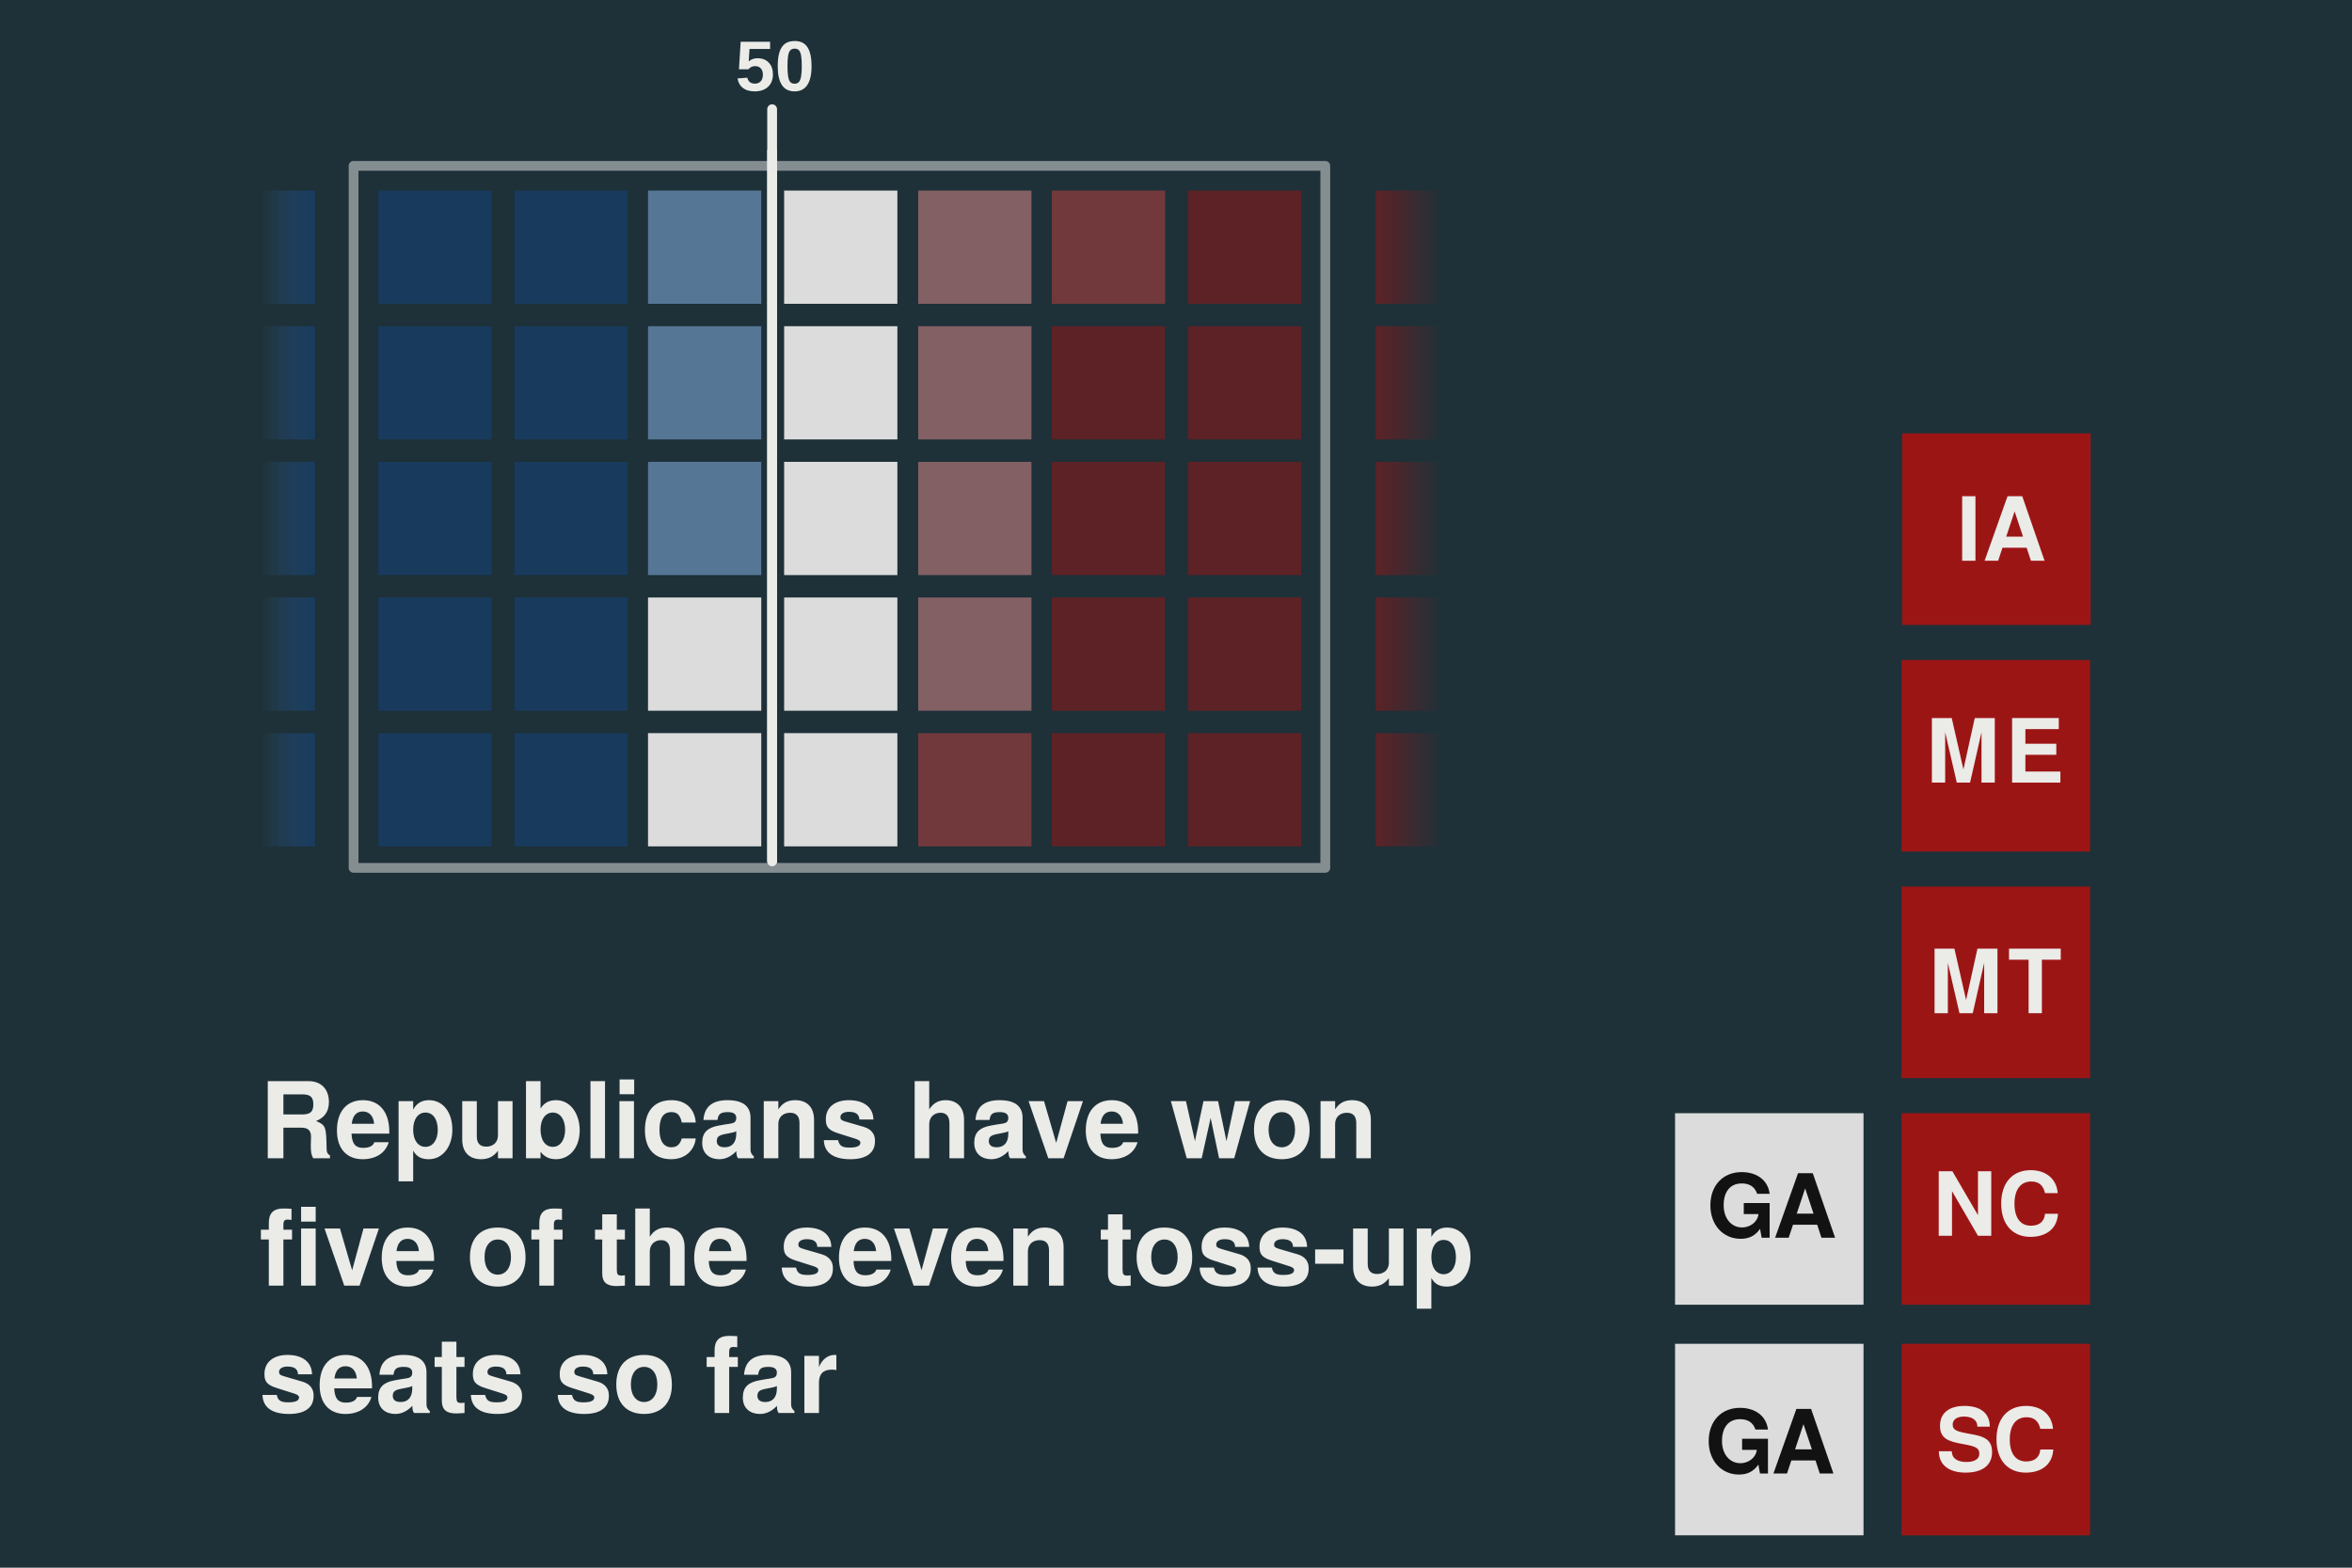
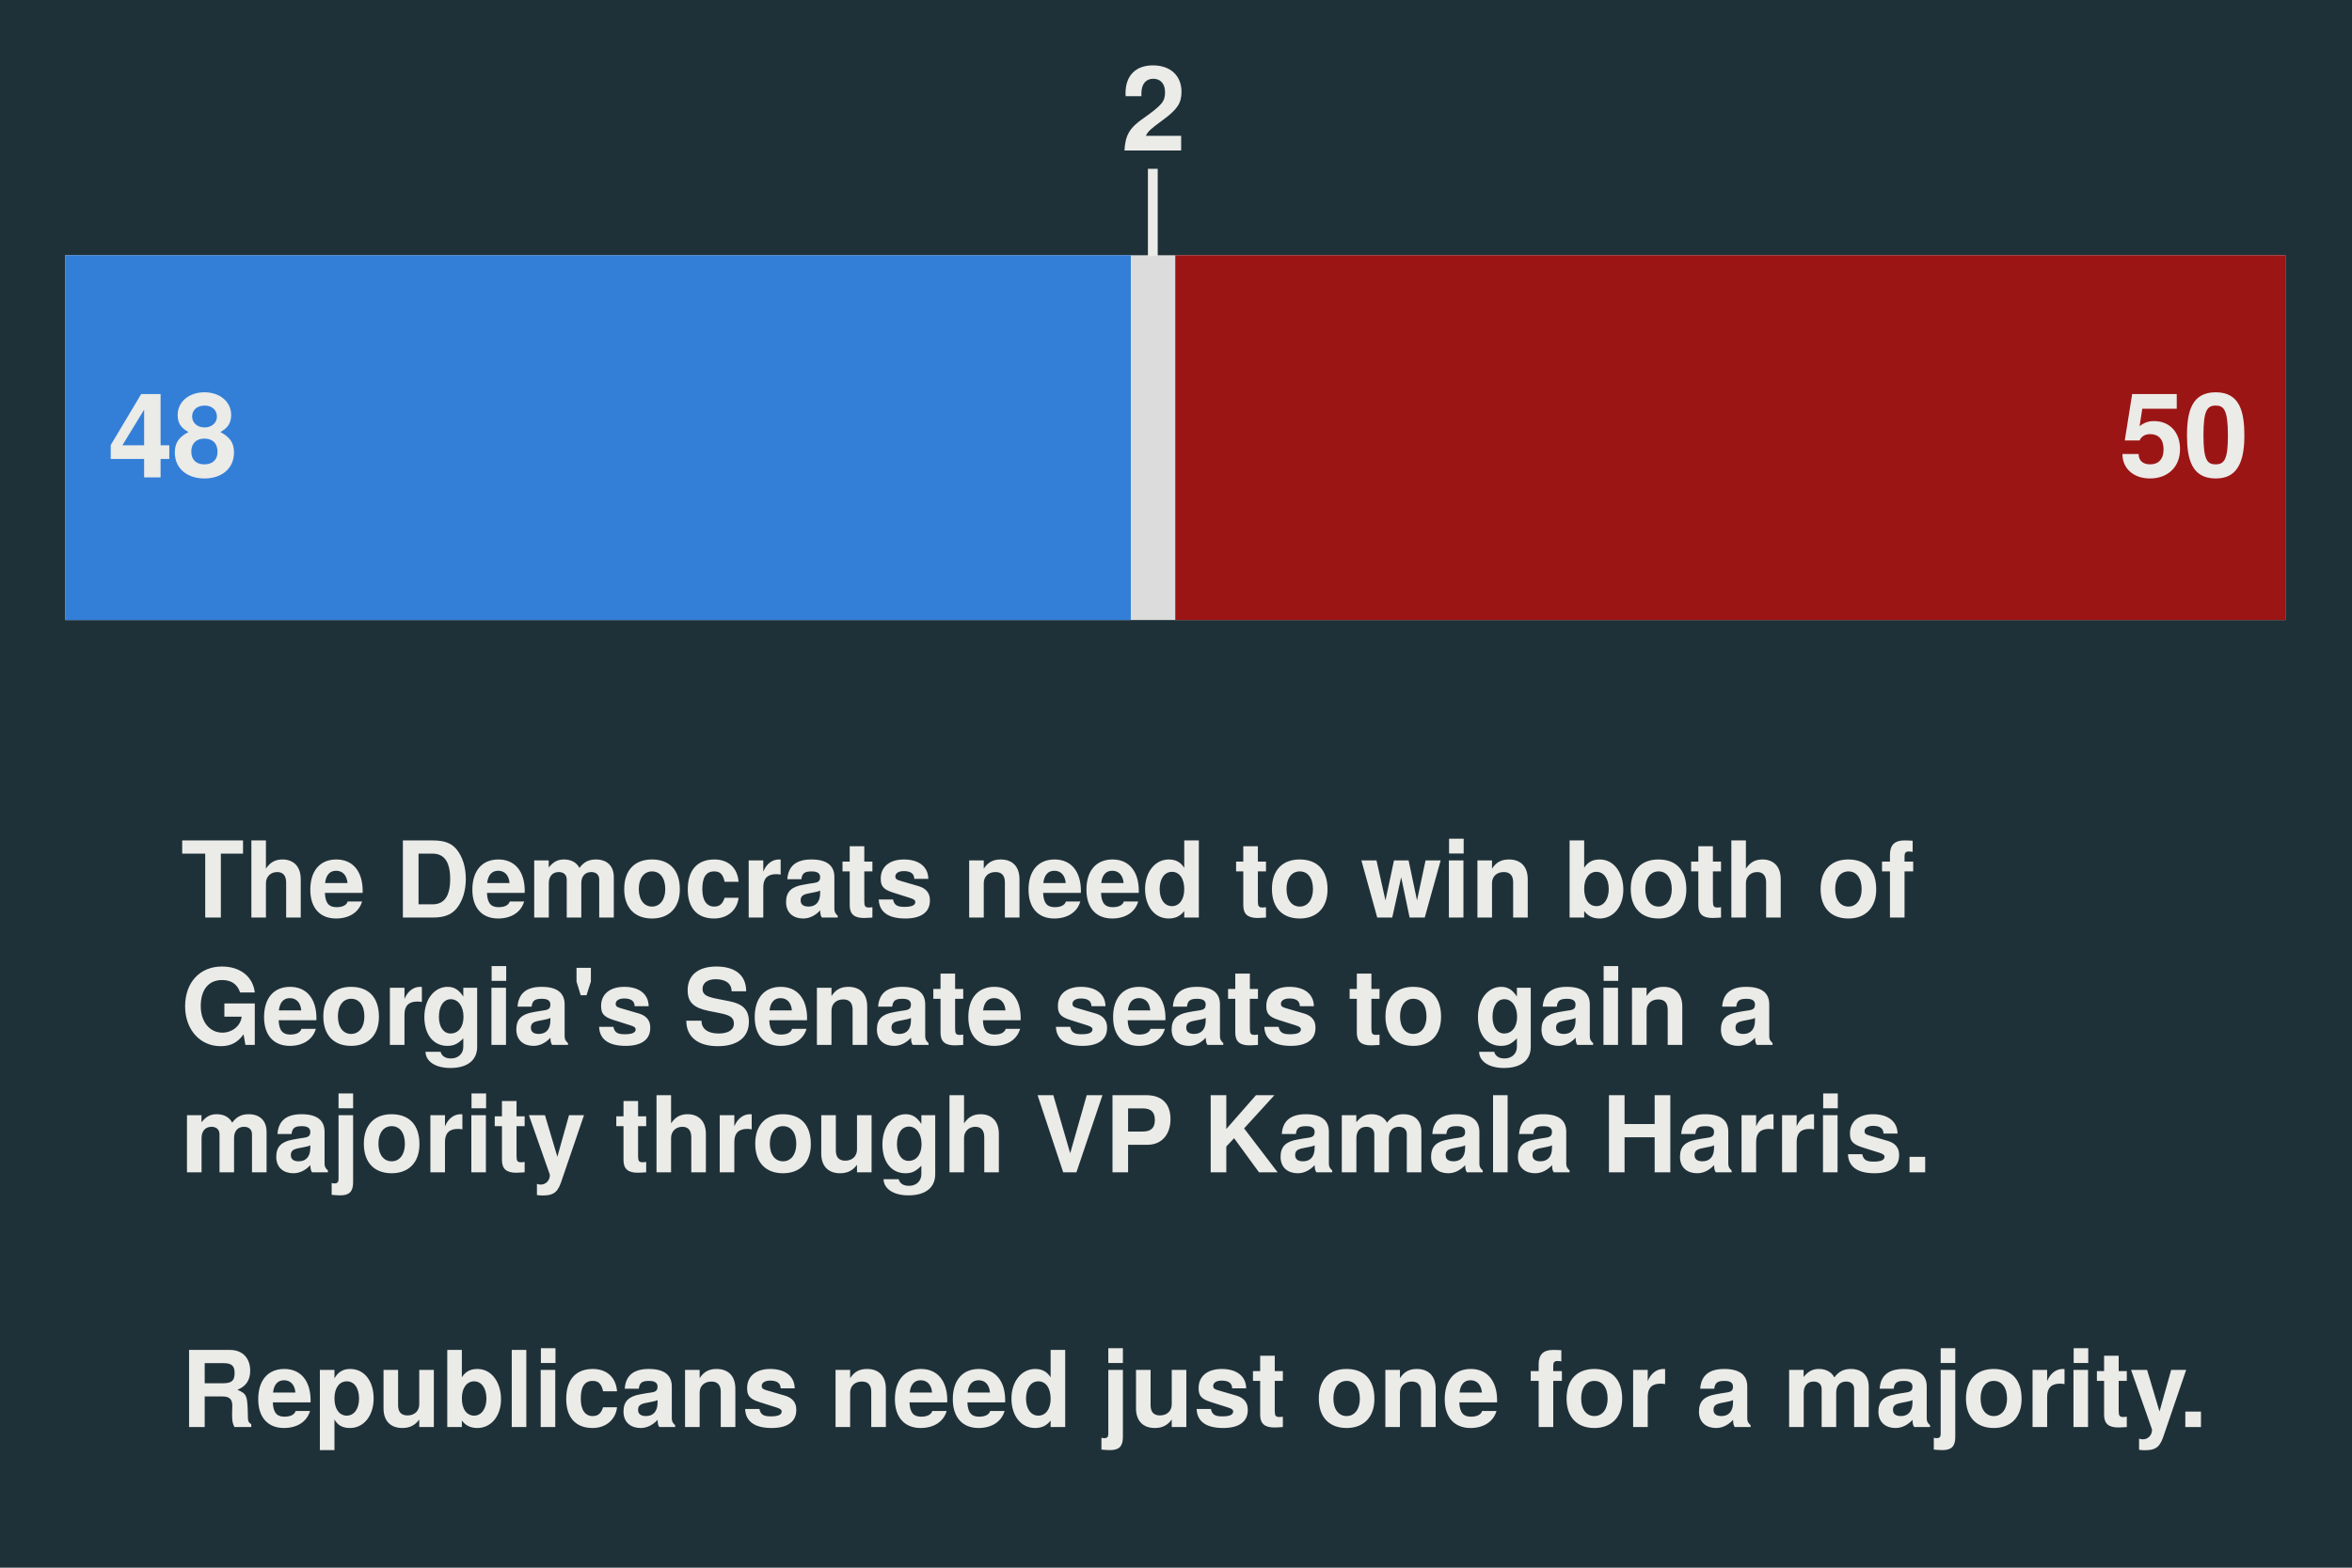
- <svg xmlns="http://www.w3.org/2000/svg" width="100%" height="100%" viewBox="0 0 5000 3334" version="1.1" xml:space="preserve" style="fill-rule:evenodd;clip-rule:evenodd;stroke-linecap:round;stroke-linejoin:round;stroke-miterlimit:1.5;">
-   <rect id="Artboard2" x="0" y="-0" width="5000" height="3333.33" style="fill:none;" />
+ <svg xmlns="http://www.w3.org/2000/svg" width="100%" height="100%" viewBox="0 0 5000 3334" version="1.1" xml:space="preserve" style="fill-rule:evenodd;clip-rule:evenodd;stroke-linejoin:round;stroke-miterlimit:1.5;">
+   <rect id="Artboard3" x="0" y="0" width="5000" height="3333.33" style="fill:none;" />
  <clipPath id="_clip1">
-     <rect x="0" y="-0" width="5000" height="3333.33" />
+     <rect x="0" y="0" width="5000" height="3333.33" />
  </clipPath>
  <g clip-path="url(#_clip1)">
-     <rect x="-97.487" y="-153.667" width="5216.41" height="3649.51" style="fill:#1f3138;" />
+     <rect x="-118.17" y="-138.104" width="5216.41" height="3649.51" style="fill:#1f3138;" />
    <g>
-       <rect x="607.978" y="68.839" width="2379.71" height="1799.08" style="fill:#1f3138;fill-opacity:0.5;" />
-       <rect x="804.209" y="405.179" width="240.753" height="240.793" style="fill:#124683;fill-opacity:0.5;" />
-       <rect x="804.209" y="693.593" width="240.753" height="240.793" style="fill:#124683;fill-opacity:0.5;" />
-       <rect x="804.209" y="982.007" width="240.753" height="240.793" style="fill:#124683;fill-opacity:0.5;" />
-       <rect x="804.209" y="1270.42" width="240.753" height="240.793" style="fill:#124683;fill-opacity:0.5;" />
-       <rect x="804.209" y="1558.84" width="240.753" height="240.793" style="fill:#124683;fill-opacity:0.5;" />
-       <rect x="555.595" y="405.179" width="114.231" height="240.793" style="fill:url(#_Linear2);" />
-       <rect x="555.595" y="693.593" width="114.231" height="240.793" style="fill:url(#_Linear3);" />
-       <rect x="555.595" y="982.007" width="114.231" height="240.793" style="fill:url(#_Linear4);" />
-       <rect x="555.595" y="1270.42" width="114.231" height="240.793" style="fill:url(#_Linear5);" />
-       <rect x="555.595" y="1558.84" width="114.231" height="240.793" style="fill:url(#_Linear6);" />
-       <rect x="1093.53" y="405.179" width="240.753" height="240.793" style="fill:#124683;fill-opacity:0.5;" />
-       <rect x="1093.53" y="693.593" width="240.753" height="240.793" style="fill:#124683;fill-opacity:0.5;" />
-       <rect x="1093.53" y="982.007" width="240.753" height="240.793" style="fill:#124683;fill-opacity:0.5;" />
-       <rect x="1093.53" y="1270.42" width="240.753" height="240.793" style="fill:#124683;fill-opacity:0.5;" />
-       <rect x="1093.53" y="1558.84" width="240.753" height="240.793" style="fill:#124683;fill-opacity:0.5;" />
-       <rect x="1377.61" y="405.179" width="240.753" height="240.793" style="fill:#8ebdf3;fill-opacity:0.5;" />
-       <rect x="1377.61" y="693.593" width="240.753" height="240.793" style="fill:#8ebdf3;fill-opacity:0.5;" />
-       <rect x="1377.61" y="982.007" width="240.753" height="240.793" style="fill:#8ebdf3;fill-opacity:0.5;" />
-       <rect x="1377.61" y="1270.42" width="240.753" height="240.793" style="fill:#dcdcdc;" />
-       <rect x="1377.61" y="1558.84" width="240.753" height="240.793" style="fill:#dcdcdc;" />
-       <rect x="1666.93" y="405.179" width="240.753" height="240.793" style="fill:#dcdcdc;" />
-       <rect x="1666.93" y="693.593" width="240.753" height="240.793" style="fill:#dcdcdc;" />
-       <rect x="1666.93" y="982.007" width="240.753" height="240.793" style="fill:#dcdcdc;" />
-       <rect x="1666.93" y="1270.42" width="240.753" height="240.793" style="fill:#dcdcdc;" />
-       <rect x="1666.93" y="1558.84" width="240.753" height="240.793" style="fill:#dcdcdc;" />
-       <rect x="1951.98" y="405.179" width="240.753" height="240.793" style="fill:#e79090;fill-opacity:0.5;" />
-       <rect x="1951.98" y="693.593" width="240.753" height="240.793" style="fill:#e79090;fill-opacity:0.5;" />
-       <rect x="1951.98" y="982.007" width="240.753" height="240.793" style="fill:#e79090;fill-opacity:0.5;" />
-       <rect x="1951.98" y="1270.42" width="240.753" height="240.793" style="fill:#e79090;fill-opacity:0.5;" />
-       <rect x="1951.98" y="1558.84" width="240.753" height="240.793" style="fill:#c74343;fill-opacity:0.5;" />
-       <rect x="2236.05" y="405.179" width="240.753" height="240.793" style="fill:#c74343;fill-opacity:0.5;" />
-       <rect x="2236.05" y="693.593" width="240.753" height="240.793" style="fill:#9c1515;fill-opacity:0.5;" />
-       <rect x="2236.05" y="982.007" width="240.753" height="240.793" style="fill:#9c1515;fill-opacity:0.5;" />
-       <rect x="2236.05" y="1270.42" width="240.753" height="240.793" style="fill:#9c1515;fill-opacity:0.5;" />
-       <rect x="2236.05" y="1558.84" width="240.753" height="240.793" style="fill:#9c1515;fill-opacity:0.5;" />
-       <rect x="2525.38" y="405.179" width="240.753" height="240.793" style="fill:#9c1515;fill-opacity:0.5;" />
-       <rect x="2525.38" y="693.593" width="240.753" height="240.793" style="fill:#9c1515;fill-opacity:0.5;" />
-       <rect x="2525.38" y="982.007" width="240.753" height="240.793" style="fill:#9c1515;fill-opacity:0.5;" />
-       <rect x="2525.38" y="1270.42" width="240.753" height="240.793" style="fill:#9c1515;fill-opacity:0.5;" />
-       <rect x="2525.38" y="1558.84" width="240.753" height="240.793" style="fill:#9c1515;fill-opacity:0.5;" />
-       <rect x="2924.43" y="405.179" width="142.285" height="240.793" style="fill:url(#_Linear7);" />
-       <rect x="2924.43" y="693.593" width="142.285" height="240.793" style="fill:url(#_Linear8);" />
-       <rect x="2924.43" y="982.007" width="142.285" height="240.793" style="fill:url(#_Linear9);" />
-       <rect x="2924.43" y="1270.42" width="142.285" height="240.793" style="fill:url(#_Linear10);" />
-       <rect x="2924.43" y="1558.84" width="142.285" height="240.793" style="fill:url(#_Linear11);" />
-       <path d="M1641.44,321.66l0,1509.48" style="fill:none;stroke:#ebebe8;stroke-width:20.83px;" />
-       <path d="M1641.44,232.187l0,1598.95" style="fill:none;stroke:#ebebe8;stroke-width:20.83px;" />
-       <text x="1563.24px" y="192.811px" style="font-family:'Arial-BoldMT', 'Arial', sans-serif;font-weight:700;font-size:151.248px;fill:#ebebe8;">50</text>
-       <rect x="4043.76" y="921.551" width="400.647" height="407.215" style="fill:#9c1515;" />
-       <rect x="4042.39" y="2857.28" width="400.647" height="407.215" style="fill:#9c1515;" />
-       <rect x="3560.92" y="2366.99" width="400.647" height="407.215" style="fill:#dcdcdc;" />
-       <rect x="4042.39" y="1403.37" width="400.647" height="407.215" style="fill:#9c1515;" />
-       <rect x="4042.39" y="1885.18" width="400.647" height="407.215" style="fill:#9c1515;" />
-       <rect x="4042.39" y="2366.99" width="400.647" height="407.215" style="fill:#9c1515;" />
-       <rect x="3560.92" y="2857.28" width="400.647" height="407.215" style="fill:#dcdcdc;" />
-       <text x="4108.64px" y="2627.64px" style="font-family:'HelveticaNeue-Bold', 'Helvetica Neue';font-weight:700;font-size:188.309px;fill:#ebebe8;">N<tspan x="4245.95px " y="2627.64px ">C</tspan>
-       </text>
-       <text x="3624.53px" y="3133.02px" style="font-family:'HelveticaNeue-Bold', 'Helvetica Neue';font-weight:700;font-size:188.309px;fill:#121212;">G<tspan x="3765.17px " y="3133.02px ">A</tspan>
-       </text>
-       <text x="3628.09px" y="2631.77px" style="font-family:'HelveticaNeue-Bold', 'Helvetica Neue';font-weight:700;font-size:188.309px;fill:#121212;">G<tspan x="3768.74px " y="2631.77px ">A</tspan>
-       </text>
-       <text x="4159.39px" y="1192.33px" style="font-family:'HelveticaNeue-Bold', 'Helvetica Neue';font-weight:700;font-size:188.309px;fill:#ebebe8;">I<tspan x="4214.05px " y="1192.33px ">A</tspan>
-       </text>
-       <text x="4115.68px" y="3128.92px" style="font-family:'HelveticaNeue-Bold', 'Helvetica Neue';font-weight:700;font-size:188.309px;fill:#ebebe8;">S<tspan x="4235.94px " y="3128.92px ">C</tspan>
-       </text>
-       <text x="4100.17px" y="2154.35px" style="font-family:'HelveticaNeue-Bold', 'Helvetica Neue';font-weight:700;font-size:188.309px;fill:#ebebe8;">M<tspan x="4268.24px " y="2154.35px ">T</tspan>
-       </text>
-       <text x="4094.48px" y="1664.03px" style="font-family:'HelveticaNeue-Bold', 'Helvetica Neue';font-weight:700;font-size:188.309px;fill:#ebebe8;">M<tspan x="4262.55px " y="1664.03px ">E</tspan>
-       </text>
-       <g transform="matrix(4.16667,0,0,4.16667,-299.179,-3397.26)">
-         <g transform="matrix(0.984035,0,0,1,3.25962,0)">
-           <text x="204.176px" y="1406.41px" style="font-family:'HelveticaNeue-Bold', 'Helvetica Neue';font-weight:700;font-size:54px;fill:#ebebe8;">Republicans have won</text>
-         </g>
-         <g transform="matrix(0.984035,0,0,1,3.25962,0)">
-           <text x="204.176px" y="1471.41px" style="font-family:'HelveticaNeue-Bold', 'Helvetica Neue';font-weight:700;font-size:54px;fill:#ebebe8;">ﬁve of the seven toss-up</text>
-         </g>
-         <g transform="matrix(0.984035,0,0,1,3.25962,0)">
-           <text x="204.176px" y="1536.41px" style="font-family:'HelveticaNeue-Bold', 'Helvetica Neue';font-weight:700;font-size:54px;fill:#ebebe8;">seats so far</text>
-         </g>
+       <rect x="138.337" y="542.703" width="4720.14" height="775.636" style="fill:#dcdcdc;" />
+       <rect x="2498.47" y="542.703" width="2360" height="775.636" style="fill:#9c1515;" />
+       <rect x="138.337" y="542.703" width="2265.6" height="775.636" style="fill:#337fd8;" />
+     </g>
+     <text x="4505.18px" y="1015.09px" style="font-family:'HelveticaNeue-Bold', 'Helvetica Neue';font-weight:700;font-size:250px;fill:#ebebe8;">5<tspan x="4641.96px " y="1015.09px ">0</tspan>
+     </text>
+     <text x="229.389px" y="1015.09px" style="font-family:'HelveticaNeue-Bold', 'Helvetica Neue';font-weight:700;font-size:250px;fill:#ebebe8;">4<tspan x="366.17px " y="1015.09px ">8</tspan>
+     </text>
+     <text x="2382.95px" y="319.991px" style="font-family:'HelveticaNeue-Bold', 'Helvetica Neue';font-weight:700;font-size:250px;fill:#ebebe8;">2</text>
+     <path d="M2450.71,358.884l0,185.442" style="fill:none;stroke:#ebebe8;stroke-width:20.83px;" />
+     <g transform="matrix(4.16667,0,0,4.16667,-466.499,-3909.08)">
+       <g transform="matrix(0.984035,0,0,1,3.25962,0)">
+         <text x="204.176px" y="1406.41px" style="font-family:'HelveticaNeue-Bold', 'Helvetica Neue';font-weight:700;font-size:54px;fill:#ebebe8;">The Democrats need to win both of</text>
+       </g>
+       <g transform="matrix(0.984035,0,0,1,3.25962,0)">
+         <text x="204.176px" y="1471.41px" style="font-family:'HelveticaNeue-Bold', 'Helvetica Neue';font-weight:700;font-size:54px;fill:#ebebe8;">Geor<tspan x="328.646px 361.64px " y="1471.41px 1471.41px ">gi</tspan>a's Senate seats to gain a</text>
+       </g>
+       <g transform="matrix(0.984035,0,0,1,3.25962,0)">
+         <text x="204.176px" y="1536.41px" style="font-family:'HelveticaNeue-Bold', 'Helvetica Neue';font-weight:700;font-size:54px;fill:#ebebe8;">majority thr<tspan x="500.15px 533.144px " y="1536.41px 1536.41px ">ou</tspan>gh VP Kamala Harris.</text>
+       </g>
+       <g transform="matrix(0.984035,0,0,1,3.25962,0)">
+         <text x="204.176px" y="1666.41px" style="font-family:'HelveticaNeue-Bold', 'Helvetica Neue';font-weight:700;font-size:54px;fill:#ebebe8;">Republicans need just one for a majority<tspan x="1240.06px " y="1666.41px ">.</tspan>
+         </text>
      </g>
    </g>
-     <rect x="751.661" y="352.621" width="2065.71" height="1492.67" style="fill:none;stroke:#ebebe8;stroke-opacity:0.5;stroke-width:20.83px;" />
  </g>
-   <defs>
-     <linearGradient id="_Linear2" x1="0" y1="0" x2="1" y2="0" gradientUnits="userSpaceOnUse" gradientTransform="matrix(114.231,0,0,240.793,555.595,525.575)">
-       <stop offset="0" style="stop-color:#337fd8;stop-opacity:0" />
-       <stop offset="1" style="stop-color:#124683;stop-opacity:0.5" />
-     </linearGradient>
-     <linearGradient id="_Linear3" x1="0" y1="0" x2="1" y2="0" gradientUnits="userSpaceOnUse" gradientTransform="matrix(114.231,0,0,240.793,555.595,813.99)">
-       <stop offset="0" style="stop-color:#337fd8;stop-opacity:0" />
-       <stop offset="1" style="stop-color:#124683;stop-opacity:0.5" />
-     </linearGradient>
-     <linearGradient id="_Linear4" x1="0" y1="0" x2="1" y2="0" gradientUnits="userSpaceOnUse" gradientTransform="matrix(114.231,0,0,240.793,555.595,1102.4)">
-       <stop offset="0" style="stop-color:#337fd8;stop-opacity:0" />
-       <stop offset="1" style="stop-color:#124683;stop-opacity:0.5" />
-     </linearGradient>
-     <linearGradient id="_Linear5" x1="0" y1="0" x2="1" y2="0" gradientUnits="userSpaceOnUse" gradientTransform="matrix(114.231,0,0,240.793,555.595,1390.82)">
-       <stop offset="0" style="stop-color:#337fd8;stop-opacity:0" />
-       <stop offset="1" style="stop-color:#124683;stop-opacity:0.5" />
-     </linearGradient>
-     <linearGradient id="_Linear6" x1="0" y1="0" x2="1" y2="0" gradientUnits="userSpaceOnUse" gradientTransform="matrix(114.231,0,0,240.793,555.595,1679.23)">
-       <stop offset="0" style="stop-color:#337fd8;stop-opacity:0" />
-       <stop offset="1" style="stop-color:#124683;stop-opacity:0.5" />
-     </linearGradient>
-     <linearGradient id="_Linear7" x1="0" y1="0" x2="1" y2="0" gradientUnits="userSpaceOnUse" gradientTransform="matrix(142.285,0,0,240.793,2924.43,525.575)">
-       <stop offset="0" style="stop-color:#9c1515;stop-opacity:0.5" />
-       <stop offset="1" style="stop-color:#9c1515;stop-opacity:0" />
-     </linearGradient>
-     <linearGradient id="_Linear8" x1="0" y1="0" x2="1" y2="0" gradientUnits="userSpaceOnUse" gradientTransform="matrix(142.285,0,0,240.793,2924.43,813.99)">
-       <stop offset="0" style="stop-color:#9c1515;stop-opacity:0.5" />
-       <stop offset="1" style="stop-color:#9c1515;stop-opacity:0" />
-     </linearGradient>
-     <linearGradient id="_Linear9" x1="0" y1="0" x2="1" y2="0" gradientUnits="userSpaceOnUse" gradientTransform="matrix(142.285,0,0,240.793,2924.43,1102.4)">
-       <stop offset="0" style="stop-color:#9c1515;stop-opacity:0.5" />
-       <stop offset="1" style="stop-color:#9c1515;stop-opacity:0" />
-     </linearGradient>
-     <linearGradient id="_Linear10" x1="0" y1="0" x2="1" y2="0" gradientUnits="userSpaceOnUse" gradientTransform="matrix(142.285,0,0,240.793,2924.43,1390.82)">
-       <stop offset="0" style="stop-color:#9c1515;stop-opacity:0.5" />
-       <stop offset="1" style="stop-color:#9c1515;stop-opacity:0" />
-     </linearGradient>
-     <linearGradient id="_Linear11" x1="0" y1="0" x2="1" y2="0" gradientUnits="userSpaceOnUse" gradientTransform="matrix(142.285,0,0,240.793,2924.43,1679.23)">
-       <stop offset="0" style="stop-color:#9c1515;stop-opacity:0.5" />
-       <stop offset="1" style="stop-color:#9c1515;stop-opacity:0" />
-     </linearGradient>
-   </defs>
</svg>
